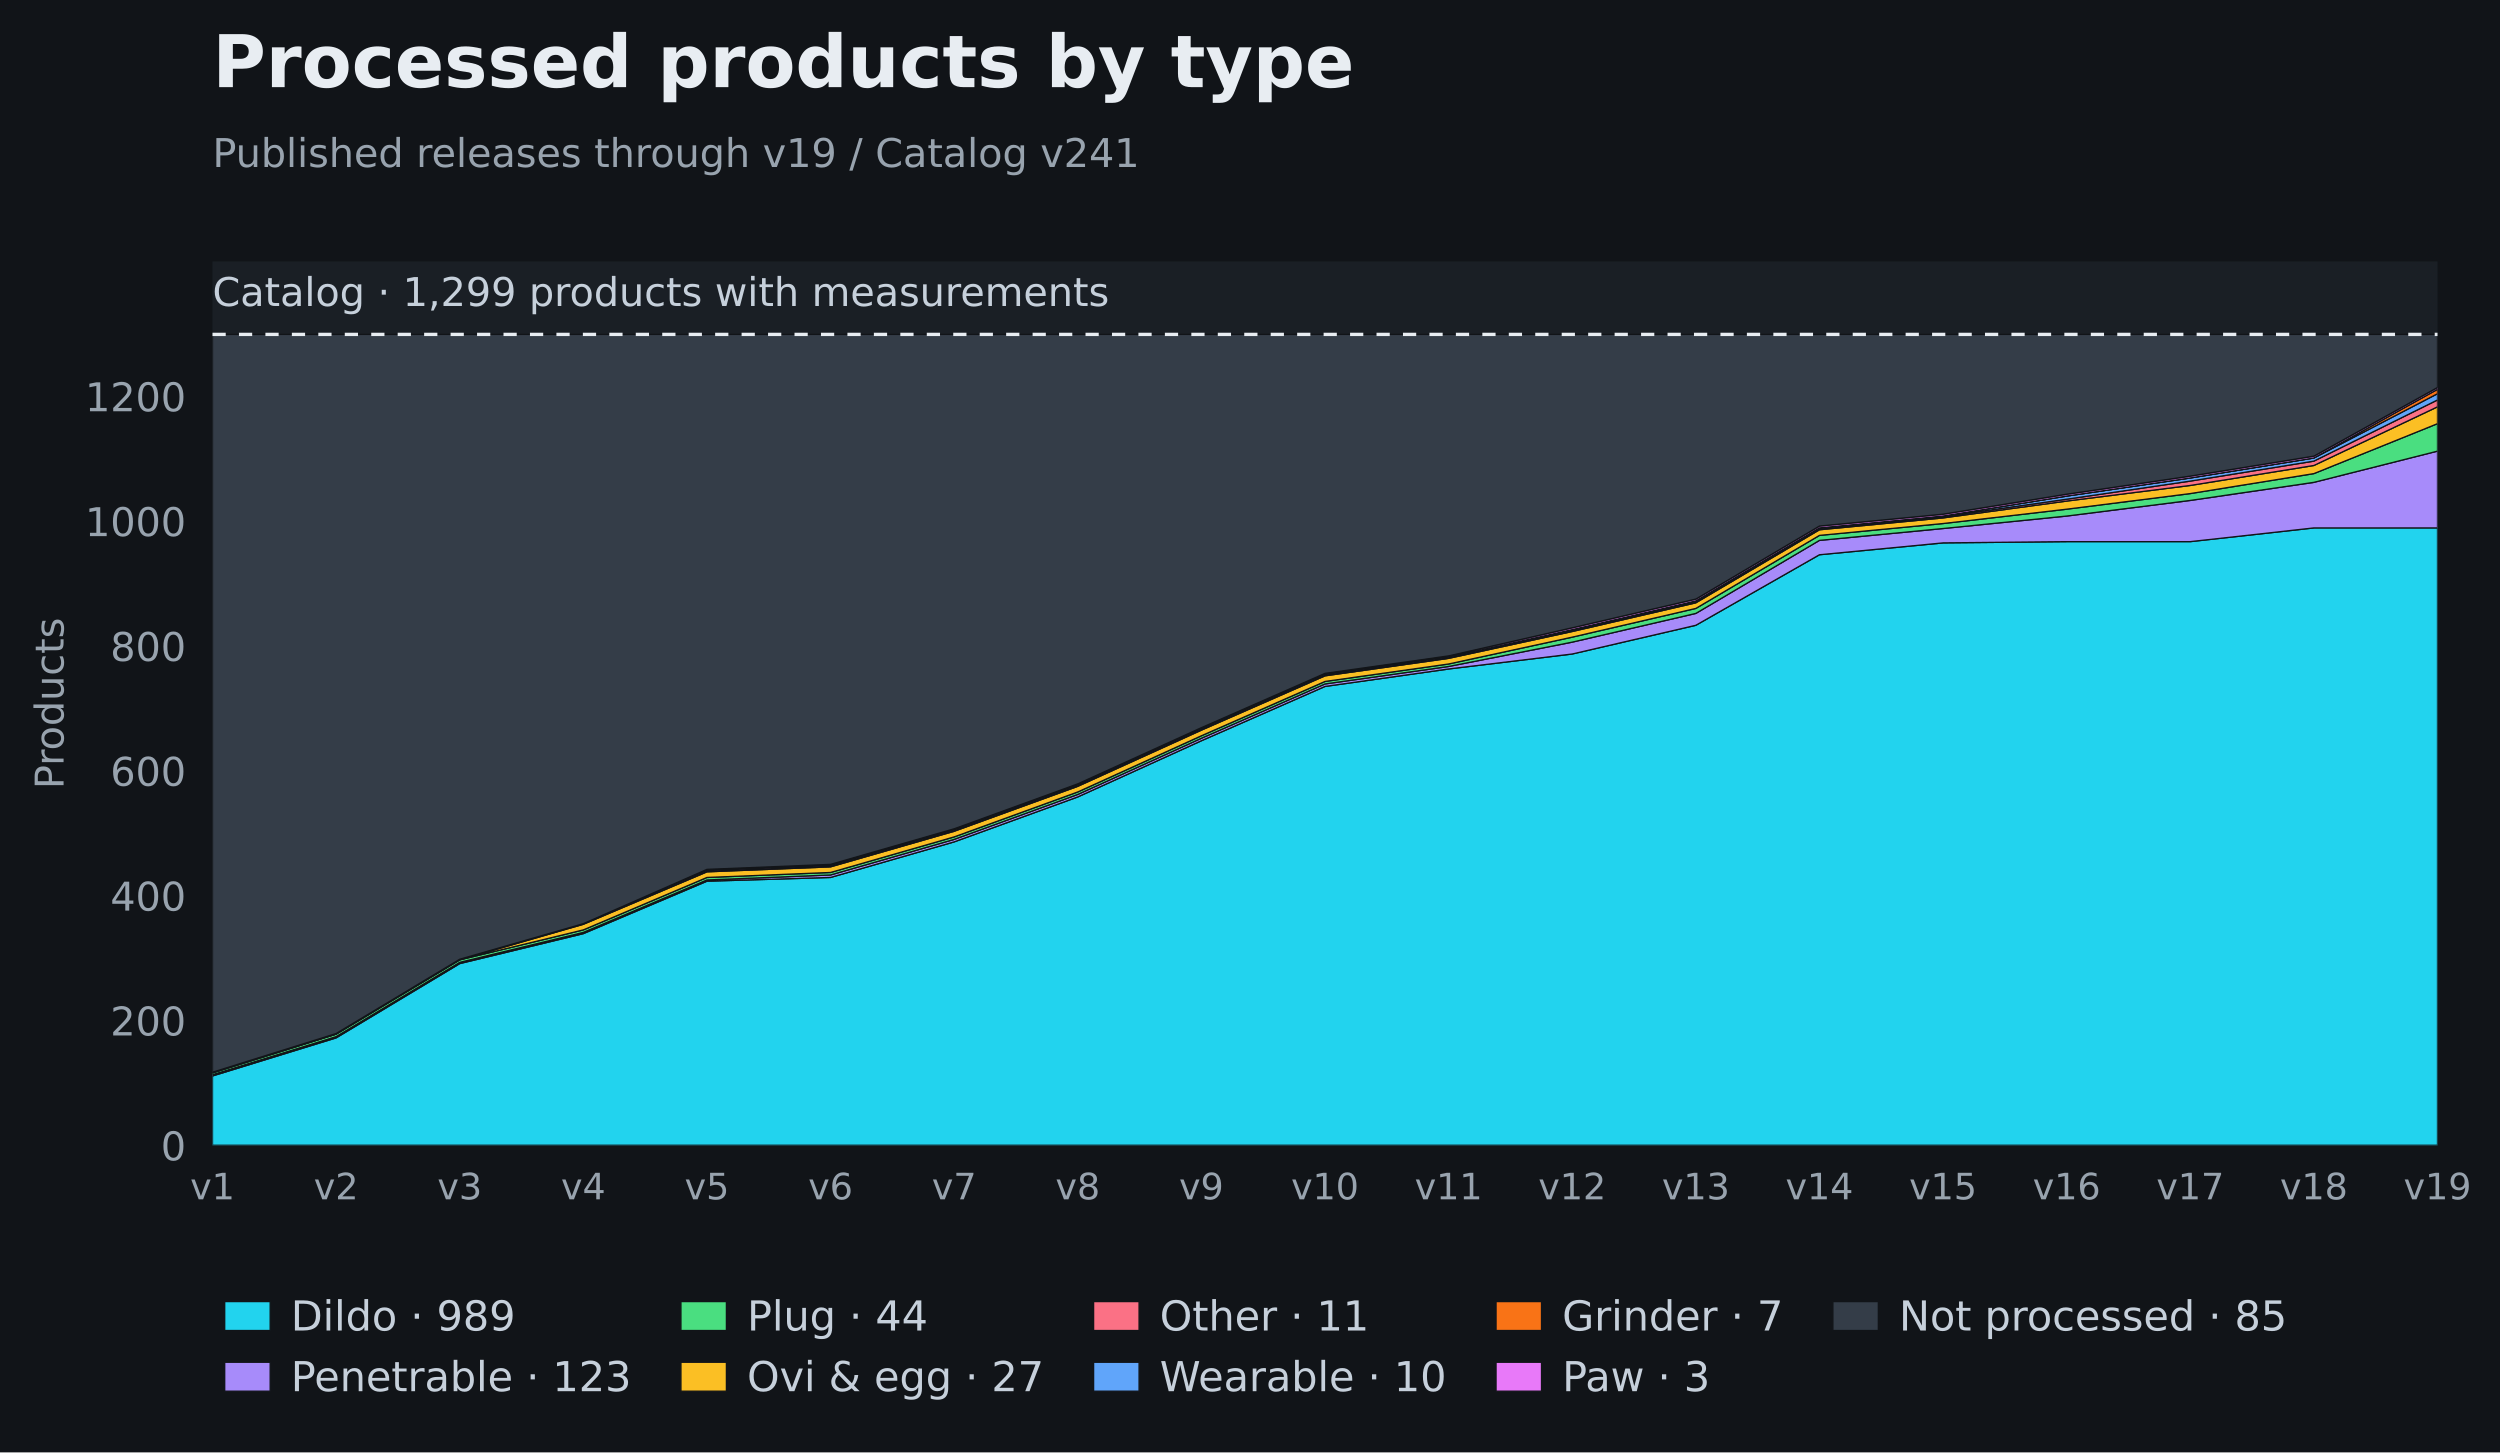
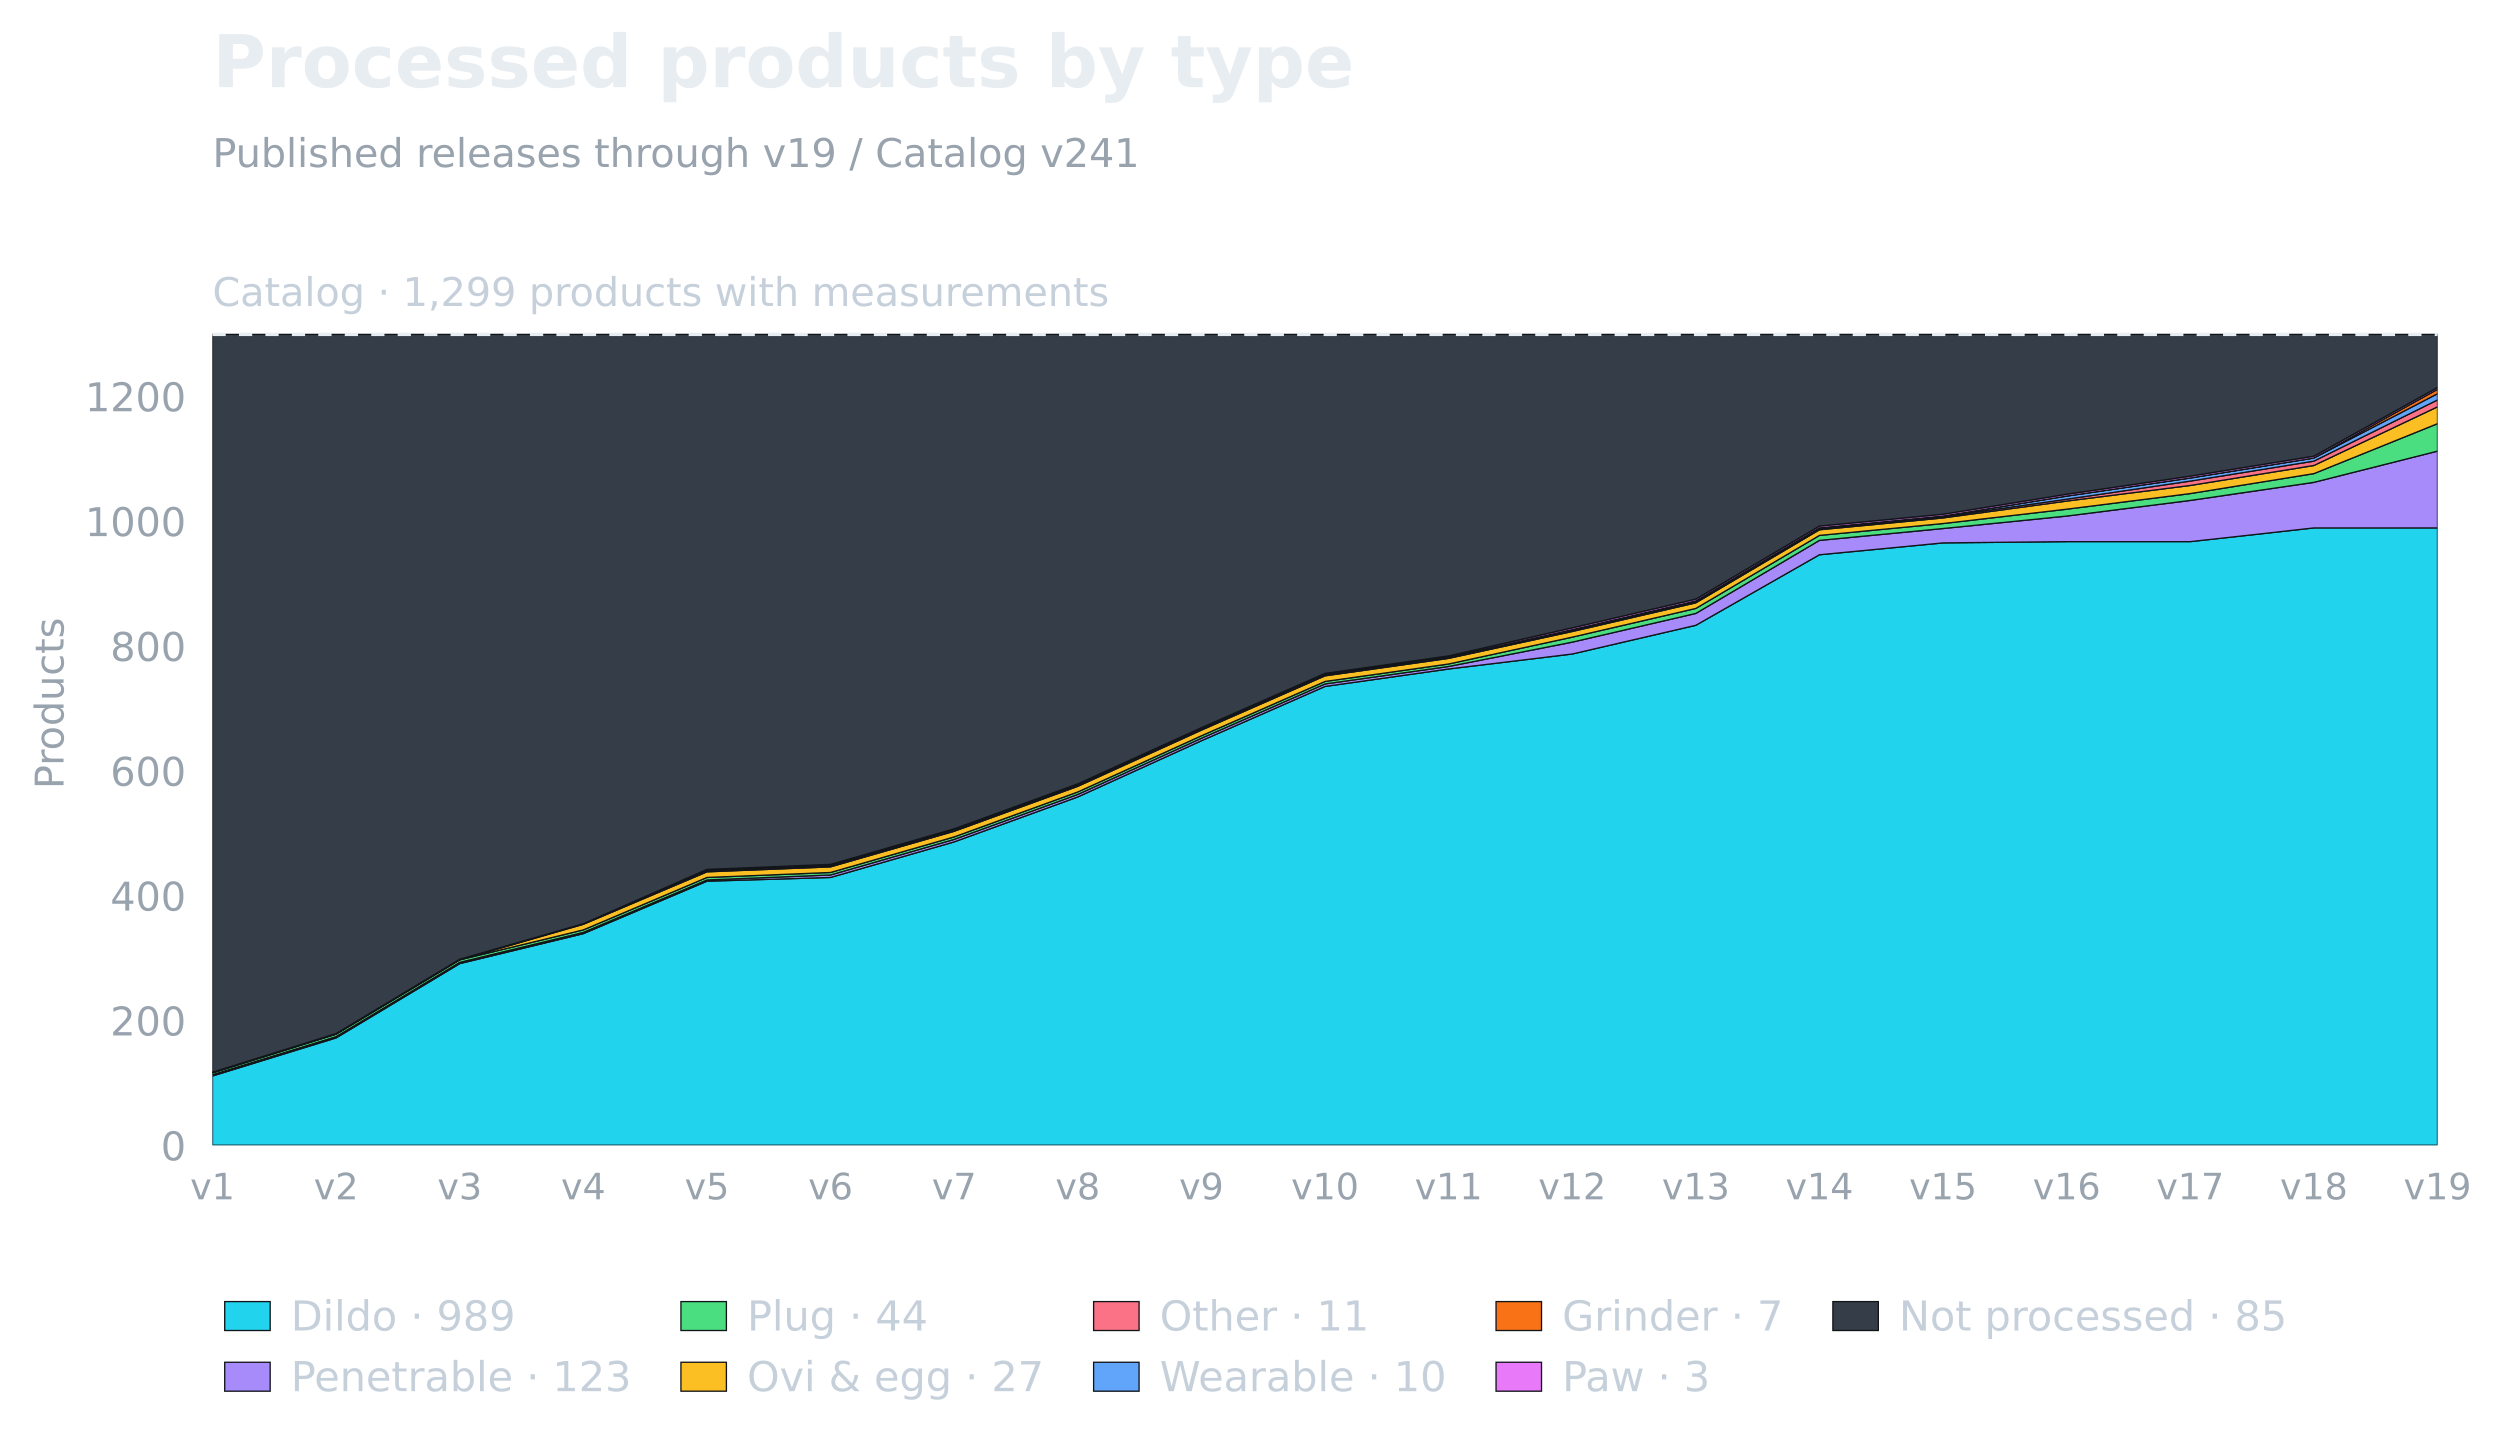
<svg xmlns="http://www.w3.org/2000/svg" xmlns:xlink="http://www.w3.org/1999/xlink" width="756pt" height="439.2pt" viewBox="0 0 756 439.2" version="1.1">
  <defs>
    <style type="text/css">*{stroke-linejoin: round; stroke-linecap: butt}</style>
  </defs>
  <g id="figure_1">
    <g id="patch_1">
-       <path d="M 0 439.2 L 756 439.2 L 756 0 L 0 0 z " style="fill: #111418" />
+       <path d="M 0 439.2 L 756 439.2 L 756 0 L 0 0 L 0 439.2 z " style="fill: none" />
    </g>
    <g id="axes_1">
      <g id="patch_2">
-         <path d="M 64.26 346.32 L 737.1 346.32 L 737.1 79.056 L 64.26 79.056 z " style="fill: #1a1f25" />
+         <path d="M 64.26 346.32 L 737.1 346.32 L 737.1 79.056 L 64.26 79.056 L 64.26 346.32 z " style="fill: none" />
      </g>
      <g id="FillBetweenPolyCollection_1">
        <defs>
          <path id="m289db08b4e" d="M 64.26 -113.832 L 64.26 -92.88 L 101.64 -92.88 L 139.02 -92.88 L 176.4 -92.88 L 213.78 -92.88 L 251.16 -92.88 L 288.54 -92.88 L 325.92 -92.88 L 363.3 -92.88 L 400.68 -92.88 L 438.06 -92.88 L 475.44 -92.88 L 512.82 -92.88 L 550.2 -92.88 L 587.58 -92.88 L 624.96 -92.88 L 662.34 -92.88 L 699.72 -92.88 L 737.1 -92.88 L 737.1 -279.561 L 737.1 -279.561 L 699.72 -279.561 L 662.34 -275.409 L 624.96 -275.409 L 587.58 -275.031 L 550.2 -271.445 L 512.82 -250.115 L 475.44 -241.432 L 438.06 -236.902 L 400.68 -231.617 L 363.3 -215.195 L 325.92 -198.207 L 288.54 -184.616 L 251.16 -173.857 L 213.78 -172.725 L 176.4 -156.869 L 139.02 -147.809 L 101.64 -125.346 L 64.26 -113.832 z " style="stroke: #111418; stroke-width: 0.4" />
        </defs>
        <g clip-path="url(#p39bf739117)">
          <use xlink:href="#m289db08b4e" x="0" y="439.2" style="fill: #22d3ee; stroke: #111418; stroke-width: 0.4" />
        </g>
      </g>
      <g id="FillBetweenPolyCollection_2">
        <defs>
          <path id="m02b5b911a8" d="M 64.26 -114.21 L 64.26 -113.832 L 101.64 -125.346 L 139.02 -147.809 L 176.4 -156.869 L 213.78 -172.725 L 251.16 -173.857 L 288.54 -184.616 L 325.92 -198.207 L 363.3 -215.195 L 400.68 -231.617 L 438.06 -236.902 L 475.44 -241.432 L 512.82 -250.115 L 550.2 -271.445 L 587.58 -275.031 L 624.96 -275.409 L 662.34 -275.409 L 699.72 -279.561 L 737.1 -279.561 L 737.1 -302.779 L 737.1 -302.779 L 699.72 -293.341 L 662.34 -287.867 L 624.96 -283.148 L 587.58 -279.373 L 550.2 -275.786 L 512.82 -253.702 L 475.44 -245.019 L 438.06 -237.657 L 400.68 -232.372 L 363.3 -215.95 L 325.92 -198.962 L 288.54 -185.371 L 251.16 -174.612 L 213.78 -173.102 L 176.4 -157.246 L 139.02 -148.186 L 101.64 -125.724 L 64.26 -114.21 z " style="stroke: #111418; stroke-width: 0.4" />
        </defs>
        <g clip-path="url(#p39bf739117)">
          <use xlink:href="#m02b5b911a8" x="0" y="439.2" style="fill: #a78bfa; stroke: #111418; stroke-width: 0.4" />
        </g>
      </g>
      <g id="FillBetweenPolyCollection_3">
        <defs>
          <path id="m94684f1961" d="M 64.26 -114.776 L 64.26 -114.21 L 101.64 -125.724 L 139.02 -148.186 L 176.4 -157.246 L 213.78 -173.102 L 251.16 -174.612 L 288.54 -185.371 L 325.92 -198.962 L 363.3 -215.95 L 400.68 -232.372 L 438.06 -237.657 L 475.44 -245.019 L 512.82 -253.702 L 550.2 -275.786 L 587.58 -279.373 L 624.96 -283.148 L 662.34 -287.867 L 699.72 -293.341 L 737.1 -302.779 L 737.1 -311.084 L 737.1 -311.084 L 699.72 -295.983 L 662.34 -289.943 L 624.96 -285.224 L 587.58 -280.883 L 550.2 -277.296 L 512.82 -255.212 L 475.44 -246.529 L 438.06 -238.412 L 400.68 -233.127 L 363.3 -216.705 L 325.92 -199.717 L 288.54 -186.126 L 251.16 -175.367 L 213.78 -173.857 L 176.4 -158.001 L 139.02 -148.941 L 101.64 -126.479 L 64.26 -114.776 z " style="stroke: #111418; stroke-width: 0.4" />
        </defs>
        <g clip-path="url(#p39bf739117)">
          <use xlink:href="#m94684f1961" x="0" y="439.2" style="fill: #4ade80; stroke: #111418; stroke-width: 0.4" />
        </g>
      </g>
      <g id="FillBetweenPolyCollection_4">
        <defs>
          <path id="m6e9967bd79" d="M 64.26 -114.776 L 64.26 -114.776 L 101.64 -126.479 L 139.02 -148.941 L 176.4 -158.001 L 213.78 -173.857 L 251.16 -175.367 L 288.54 -186.126 L 325.92 -199.717 L 363.3 -216.705 L 400.68 -233.127 L 438.06 -238.412 L 475.44 -246.529 L 512.82 -255.212 L 550.2 -277.296 L 587.58 -280.883 L 624.96 -285.224 L 662.34 -289.943 L 699.72 -295.983 L 737.1 -311.084 L 737.1 -316.18 L 737.1 -316.18 L 699.72 -298.437 L 662.34 -292.397 L 624.96 -287.678 L 587.58 -282.582 L 550.2 -278.995 L 512.82 -256.91 L 475.44 -248.228 L 438.06 -240.111 L 400.68 -234.826 L 363.3 -218.404 L 325.92 -201.416 L 288.54 -187.825 L 251.16 -177.066 L 213.78 -175.556 L 176.4 -159.7 L 139.02 -148.941 L 101.64 -126.479 L 64.26 -114.776 z " style="stroke: #111418; stroke-width: 0.4" />
        </defs>
        <g clip-path="url(#p39bf739117)">
          <use xlink:href="#m6e9967bd79" x="0" y="439.2" style="fill: #fbbf24; stroke: #111418; stroke-width: 0.4" />
        </g>
      </g>
      <g id="FillBetweenPolyCollection_5">
        <defs>
          <path id="m04d2f75cff" d="M 64.26 -114.965 L 64.26 -114.776 L 101.64 -126.479 L 139.02 -148.941 L 176.4 -159.7 L 213.78 -175.556 L 251.16 -177.066 L 288.54 -187.825 L 325.92 -201.416 L 363.3 -218.404 L 400.68 -234.826 L 438.06 -240.111 L 475.44 -248.228 L 512.82 -256.91 L 550.2 -278.995 L 587.58 -282.582 L 624.96 -287.678 L 662.34 -292.397 L 699.72 -298.437 L 737.1 -316.18 L 737.1 -318.257 L 737.1 -318.257 L 699.72 -299.759 L 662.34 -293.718 L 624.96 -288.244 L 587.58 -282.959 L 550.2 -279.373 L 512.82 -257.288 L 475.44 -248.605 L 438.06 -240.489 L 400.68 -235.203 L 363.3 -218.781 L 325.92 -201.793 L 288.54 -188.203 L 251.16 -177.443 L 213.78 -175.933 L 176.4 -159.889 L 139.02 -149.13 L 101.64 -126.668 L 64.26 -114.965 z " style="stroke: #111418; stroke-width: 0.4" />
        </defs>
        <g clip-path="url(#p39bf739117)">
          <use xlink:href="#m04d2f75cff" x="0" y="439.2" style="fill: #fb7185; stroke: #111418; stroke-width: 0.4" />
        </g>
      </g>
      <g id="FillBetweenPolyCollection_6">
        <defs>
          <path id="m654bfbac2c" d="M 64.26 -114.965 L 64.26 -114.965 L 101.64 -126.668 L 139.02 -149.13 L 176.4 -159.889 L 213.78 -175.933 L 251.16 -177.443 L 288.54 -188.203 L 325.92 -201.793 L 363.3 -218.781 L 400.68 -235.203 L 438.06 -240.489 L 475.44 -248.605 L 512.82 -257.288 L 550.2 -279.373 L 587.58 -282.959 L 624.96 -288.244 L 662.34 -293.718 L 699.72 -299.759 L 737.1 -318.257 L 737.1 -320.144 L 737.1 -320.144 L 699.72 -300.702 L 662.34 -294.662 L 624.96 -289.188 L 587.58 -283.148 L 550.2 -279.561 L 512.82 -257.477 L 475.44 -248.794 L 438.06 -240.489 L 400.68 -235.203 L 363.3 -218.781 L 325.92 -201.793 L 288.54 -188.203 L 251.16 -177.443 L 213.78 -175.933 L 176.4 -159.889 L 139.02 -149.13 L 101.64 -126.668 L 64.26 -114.965 z " style="stroke: #111418; stroke-width: 0.4" />
        </defs>
        <g clip-path="url(#p39bf739117)">
          <use xlink:href="#m654bfbac2c" x="0" y="439.2" style="fill: #60a5fa; stroke: #111418; stroke-width: 0.4" />
        </g>
      </g>
      <g id="FillBetweenPolyCollection_7">
        <defs>
          <path id="meb8c9ef851" d="M 64.26 -114.965 L 64.26 -114.965 L 101.64 -126.668 L 139.02 -149.13 L 176.4 -159.889 L 213.78 -175.933 L 251.16 -177.443 L 288.54 -188.203 L 325.92 -201.793 L 363.3 -218.781 L 400.68 -235.203 L 438.06 -240.489 L 475.44 -248.794 L 512.82 -257.477 L 550.2 -279.561 L 587.58 -283.148 L 624.96 -289.188 L 662.34 -294.662 L 699.72 -300.702 L 737.1 -320.144 L 737.1 -321.466 L 737.1 -321.466 L 699.72 -300.702 L 662.34 -294.662 L 624.96 -289.188 L 587.58 -283.148 L 550.2 -279.561 L 512.82 -257.477 L 475.44 -248.794 L 438.06 -240.489 L 400.68 -235.203 L 363.3 -218.781 L 325.92 -201.793 L 288.54 -188.203 L 251.16 -177.443 L 213.78 -175.933 L 176.4 -159.889 L 139.02 -149.13 L 101.64 -126.668 L 64.26 -114.965 z " style="stroke: #111418; stroke-width: 0.4" />
        </defs>
        <g clip-path="url(#p39bf739117)">
          <use xlink:href="#meb8c9ef851" x="0" y="439.2" style="fill: #f97316; stroke: #111418; stroke-width: 0.4" />
        </g>
      </g>
      <g id="FillBetweenPolyCollection_8">
        <defs>
          <path id="m83bf1ad267" d="M 64.26 -114.965 L 64.26 -114.965 L 101.64 -126.668 L 139.02 -149.13 L 176.4 -159.889 L 213.78 -175.933 L 251.16 -177.443 L 288.54 -188.203 L 325.92 -201.793 L 363.3 -218.781 L 400.68 -235.203 L 438.06 -240.489 L 475.44 -248.794 L 512.82 -257.477 L 550.2 -279.561 L 587.58 -283.148 L 624.96 -289.188 L 662.34 -294.662 L 699.72 -300.702 L 737.1 -321.466 L 737.1 -322.032 L 737.1 -322.032 L 699.72 -301.269 L 662.34 -295.228 L 624.96 -289.754 L 587.58 -283.714 L 550.2 -280.128 L 512.82 -258.043 L 475.44 -249.36 L 438.06 -240.866 L 400.68 -235.581 L 363.3 -219.159 L 325.92 -202.171 L 288.54 -188.58 L 251.16 -177.821 L 213.78 -176.311 L 176.4 -159.889 L 139.02 -149.13 L 101.64 -126.668 L 64.26 -114.965 z " style="stroke: #111418; stroke-width: 0.4" />
        </defs>
        <g clip-path="url(#p39bf739117)">
          <use xlink:href="#m83bf1ad267" x="0" y="439.2" style="fill: #e879f9; stroke: #111418; stroke-width: 0.4" />
        </g>
      </g>
      <g id="FillBetweenPolyCollection_9">
        <defs>
          <path id="m31b5126975" d="M 64.26 -338.076 L 64.26 -114.965 L 101.64 -126.668 L 139.02 -149.13 L 176.4 -159.889 L 213.78 -176.311 L 251.16 -177.821 L 288.54 -188.58 L 325.92 -202.171 L 363.3 -219.159 L 400.68 -235.581 L 438.06 -240.866 L 475.44 -249.36 L 512.82 -258.043 L 550.2 -280.128 L 587.58 -283.714 L 624.96 -289.754 L 662.34 -295.228 L 699.72 -301.269 L 737.1 -322.032 L 737.1 -338.076 L 737.1 -338.076 L 699.72 -338.076 L 662.34 -338.076 L 624.96 -338.076 L 587.58 -338.076 L 550.2 -338.076 L 512.82 -338.076 L 475.44 -338.076 L 438.06 -338.076 L 400.68 -338.076 L 363.3 -338.076 L 325.92 -338.076 L 288.54 -338.076 L 251.16 -338.076 L 213.78 -338.076 L 176.4 -338.076 L 139.02 -338.076 L 101.64 -338.076 L 64.26 -338.076 z " style="stroke: #111418; stroke-width: 0.4" />
        </defs>
        <g clip-path="url(#p39bf739117)">
          <use xlink:href="#m31b5126975" x="0" y="439.2" style="fill: #343d48; stroke: #111418; stroke-width: 0.4" />
        </g>
      </g>
      <g id="matplotlib.axis_1">
        <g id="xtick_1">
          <g id="line2d_1" />
          <g id="text_1">
            <text style="font-size: 11px; font-family: 'DejaVu Sans'; text-anchor: middle; fill: #98a3ae" x="64.26" y="362.678" transform="rotate(-0 64.26 362.6783)">v1</text>
          </g>
        </g>
        <g id="xtick_2">
          <g id="line2d_2" />
          <g id="text_2">
            <text style="font-size: 11px; font-family: 'DejaVu Sans'; text-anchor: middle; fill: #98a3ae" x="101.64" y="362.678" transform="rotate(-0 101.64 362.6783)">v2</text>
          </g>
        </g>
        <g id="xtick_3">
          <g id="line2d_3" />
          <g id="text_3">
            <text style="font-size: 11px; font-family: 'DejaVu Sans'; text-anchor: middle; fill: #98a3ae" x="139.02" y="362.678" transform="rotate(-0 139.02 362.6783)">v3</text>
          </g>
        </g>
        <g id="xtick_4">
          <g id="line2d_4" />
          <g id="text_4">
            <text style="font-size: 11px; font-family: 'DejaVu Sans'; text-anchor: middle; fill: #98a3ae" x="176.4" y="362.678" transform="rotate(-0 176.4 362.6783)">v4</text>
          </g>
        </g>
        <g id="xtick_5">
          <g id="line2d_5" />
          <g id="text_5">
            <text style="font-size: 11px; font-family: 'DejaVu Sans'; text-anchor: middle; fill: #98a3ae" x="213.78" y="362.678" transform="rotate(-0 213.78 362.6783)">v5</text>
          </g>
        </g>
        <g id="xtick_6">
          <g id="line2d_6" />
          <g id="text_6">
            <text style="font-size: 11px; font-family: 'DejaVu Sans'; text-anchor: middle; fill: #98a3ae" x="251.16" y="362.678" transform="rotate(-0 251.16 362.6783)">v6</text>
          </g>
        </g>
        <g id="xtick_7">
          <g id="line2d_7" />
          <g id="text_7">
            <text style="font-size: 11px; font-family: 'DejaVu Sans'; text-anchor: middle; fill: #98a3ae" x="288.54" y="362.678" transform="rotate(-0 288.54 362.6783)">v7</text>
          </g>
        </g>
        <g id="xtick_8">
          <g id="line2d_8" />
          <g id="text_8">
            <text style="font-size: 11px; font-family: 'DejaVu Sans'; text-anchor: middle; fill: #98a3ae" x="325.92" y="362.678" transform="rotate(-0 325.92 362.6783)">v8</text>
          </g>
        </g>
        <g id="xtick_9">
          <g id="line2d_9" />
          <g id="text_9">
            <text style="font-size: 11px; font-family: 'DejaVu Sans'; text-anchor: middle; fill: #98a3ae" x="363.3" y="362.678" transform="rotate(-0 363.3 362.6783)">v9</text>
          </g>
        </g>
        <g id="xtick_10">
          <g id="line2d_10" />
          <g id="text_10">
            <text style="font-size: 11px; font-family: 'DejaVu Sans'; text-anchor: middle; fill: #98a3ae" x="400.68" y="362.678" transform="rotate(-0 400.68 362.6783)">v10</text>
          </g>
        </g>
        <g id="xtick_11">
          <g id="line2d_11" />
          <g id="text_11">
            <text style="font-size: 11px; font-family: 'DejaVu Sans'; text-anchor: middle; fill: #98a3ae" x="438.06" y="362.678" transform="rotate(-0 438.06 362.6783)">v11</text>
          </g>
        </g>
        <g id="xtick_12">
          <g id="line2d_12" />
          <g id="text_12">
            <text style="font-size: 11px; font-family: 'DejaVu Sans'; text-anchor: middle; fill: #98a3ae" x="475.44" y="362.678" transform="rotate(-0 475.44 362.6783)">v12</text>
          </g>
        </g>
        <g id="xtick_13">
          <g id="line2d_13" />
          <g id="text_13">
            <text style="font-size: 11px; font-family: 'DejaVu Sans'; text-anchor: middle; fill: #98a3ae" x="512.82" y="362.678" transform="rotate(-0 512.82 362.6783)">v13</text>
          </g>
        </g>
        <g id="xtick_14">
          <g id="line2d_14" />
          <g id="text_14">
            <text style="font-size: 11px; font-family: 'DejaVu Sans'; text-anchor: middle; fill: #98a3ae" x="550.2" y="362.678" transform="rotate(-0 550.2 362.6783)">v14</text>
          </g>
        </g>
        <g id="xtick_15">
          <g id="line2d_15" />
          <g id="text_15">
            <text style="font-size: 11px; font-family: 'DejaVu Sans'; text-anchor: middle; fill: #98a3ae" x="587.58" y="362.678" transform="rotate(-0 587.58 362.6783)">v15</text>
          </g>
        </g>
        <g id="xtick_16">
          <g id="line2d_16" />
          <g id="text_16">
            <text style="font-size: 11px; font-family: 'DejaVu Sans'; text-anchor: middle; fill: #98a3ae" x="624.96" y="362.678" transform="rotate(-0 624.96 362.6783)">v16</text>
          </g>
        </g>
        <g id="xtick_17">
          <g id="line2d_17" />
          <g id="text_17">
            <text style="font-size: 11px; font-family: 'DejaVu Sans'; text-anchor: middle; fill: #98a3ae" x="662.34" y="362.678" transform="rotate(-0 662.34 362.6783)">v17</text>
          </g>
        </g>
        <g id="xtick_18">
          <g id="line2d_18" />
          <g id="text_18">
            <text style="font-size: 11px; font-family: 'DejaVu Sans'; text-anchor: middle; fill: #98a3ae" x="699.72" y="362.678" transform="rotate(-0 699.72 362.6783)">v18</text>
          </g>
        </g>
        <g id="xtick_19">
          <g id="line2d_19" />
          <g id="text_19">
            <text style="font-size: 11px; font-family: 'DejaVu Sans'; text-anchor: middle; fill: #98a3ae" x="737.1" y="362.678" transform="rotate(-0 737.1 362.6783)">v19</text>
          </g>
        </g>
      </g>
      <g id="matplotlib.axis_2">
        <g id="ytick_1">
          <g id="line2d_20" />
          <g id="text_20">
            <text style="font-size: 12px; font-family: 'DejaVu Sans'; text-anchor: end; fill: #98a3ae" x="56.26" y="350.879" transform="rotate(-0 56.26 350.8791)">0</text>
          </g>
        </g>
        <g id="ytick_2">
          <g id="line2d_21" />
          <g id="text_21">
            <text style="font-size: 12px; font-family: 'DejaVu Sans'; text-anchor: end; fill: #98a3ae" x="56.26" y="313.128" transform="rotate(-0 56.26 313.1275)">200</text>
          </g>
        </g>
        <g id="ytick_3">
          <g id="line2d_22" />
          <g id="text_22">
            <text style="font-size: 12px; font-family: 'DejaVu Sans'; text-anchor: end; fill: #98a3ae" x="56.26" y="275.376" transform="rotate(-0 56.26 275.376)">400</text>
          </g>
        </g>
        <g id="ytick_4">
          <g id="line2d_23" />
          <g id="text_23">
            <text style="font-size: 12px; font-family: 'DejaVu Sans'; text-anchor: end; fill: #98a3ae" x="56.26" y="237.624" transform="rotate(-0 56.26 237.6244)">600</text>
          </g>
        </g>
        <g id="ytick_5">
          <g id="line2d_24" />
          <g id="text_24">
            <text style="font-size: 12px; font-family: 'DejaVu Sans'; text-anchor: end; fill: #98a3ae" x="56.26" y="199.873" transform="rotate(-0 56.26 199.8729)">800</text>
          </g>
        </g>
        <g id="ytick_6">
          <g id="line2d_25" />
          <g id="text_25">
            <text style="font-size: 12px; font-family: 'DejaVu Sans'; text-anchor: end; fill: #98a3ae" x="56.26" y="162.121" transform="rotate(-0 56.26 162.1213)">1000</text>
          </g>
        </g>
        <g id="ytick_7">
          <g id="line2d_26" />
          <g id="text_26">
            <text style="font-size: 12px; font-family: 'DejaVu Sans'; text-anchor: end; fill: #98a3ae" x="56.26" y="124.37" transform="rotate(-0 56.26 124.3697)">1200</text>
          </g>
        </g>
        <g id="text_27">
          <text style="font-size: 12px; font-family: 'DejaVu Sans'; text-anchor: middle; fill: #98a3ae" x="19.224" y="212.688" transform="rotate(-90 19.22437 212.688)">Products</text>
        </g>
      </g>
      <g id="line2d_27">
        <path d="M 64.26 101.124 L 737.1 101.124 " clip-path="url(#p39bf739117)" style="fill: none; stroke-dasharray: 4,4; stroke-dashoffset: 0; stroke: #e8edf2" />
      </g>
      <g id="text_28">
        <text style="font-size: 12px; font-family: 'DejaVu Sans'; text-anchor: start; fill: #c6d0db" x="64.26" y="92.542" transform="rotate(-0 64.26 92.5418)">Catalog · 1,299 products with measurements</text>
      </g>
    </g>
    <g id="text_29">
      <text style="font-weight: 700; font-size: 22px; font-family: 'DejaVu Sans'; text-anchor: start; fill: #e8edf2" x="64.26" y="26.352" transform="rotate(-0 64.26 26.352)">Processed products by type</text>
    </g>
    <g id="text_30">
      <text style="font-size: 12px; font-family: 'DejaVu Sans'; text-anchor: start; fill: #98a3ae" x="64.26" y="50.508" transform="rotate(-0 64.26 50.508)">Published releases through v19  /  Catalog v241</text>
    </g>
    <g id="legend_1">
      <g id="patch_3">
        <path d="M 67.95 402.348 L 81.7 402.348 L 81.7 393.598 L 67.95 393.598 z " style="fill: #22d3ee; stroke: #111418; stroke-width: 0.4; stroke-linejoin: miter" />
      </g>
      <g id="text_31">
        <text style="font-size: 12.5px; font-family: 'DejaVu Sans'; text-anchor: start; fill: #c6d0db" x="87.95" y="402.348" transform="rotate(-0 87.95 402.348)">Dildo · 989</text>
      </g>
      <g id="patch_4">
        <path d="M 67.95 420.696 L 81.7 420.696 L 81.7 411.946 L 67.95 411.946 z " style="fill: #a78bfa; stroke: #111418; stroke-width: 0.4; stroke-linejoin: miter" />
      </g>
      <g id="text_32">
        <text style="font-size: 12.5px; font-family: 'DejaVu Sans'; text-anchor: start; fill: #c6d0db" x="87.95" y="420.696" transform="rotate(-0 87.95 420.6957)">Penetrable · 123</text>
      </g>
      <g id="patch_5">
        <path d="M 205.915 402.348 L 219.665 402.348 L 219.665 393.598 L 205.915 393.598 z " style="fill: #4ade80; stroke: #111418; stroke-width: 0.4; stroke-linejoin: miter" />
      </g>
      <g id="text_33">
        <text style="font-size: 12.5px; font-family: 'DejaVu Sans'; text-anchor: start; fill: #c6d0db" x="225.915" y="402.348" transform="rotate(-0 225.9148 402.348)">Plug · 44</text>
      </g>
      <g id="patch_6">
        <path d="M 205.915 420.696 L 219.665 420.696 L 219.665 411.946 L 205.915 411.946 z " style="fill: #fbbf24; stroke: #111418; stroke-width: 0.4; stroke-linejoin: miter" />
      </g>
      <g id="text_34">
        <text style="font-size: 12.5px; font-family: 'DejaVu Sans'; text-anchor: start; fill: #c6d0db" x="225.915" y="420.696" transform="rotate(-0 225.9148 420.6957)">Ovi &amp; egg · 27</text>
      </g>
      <g id="patch_7">
        <path d="M 330.706 402.348 L 344.456 402.348 L 344.456 393.598 L 330.706 393.598 z " style="fill: #fb7185; stroke: #111418; stroke-width: 0.4; stroke-linejoin: miter" />
      </g>
      <g id="text_35">
        <text style="font-size: 12.5px; font-family: 'DejaVu Sans'; text-anchor: start; fill: #c6d0db" x="350.706" y="402.348" transform="rotate(-0 350.7059 402.348)">Other · 11</text>
      </g>
      <g id="patch_8">
        <path d="M 330.706 420.696 L 344.456 420.696 L 344.456 411.946 L 330.706 411.946 z " style="fill: #60a5fa; stroke: #111418; stroke-width: 0.4; stroke-linejoin: miter" />
      </g>
      <g id="text_36">
        <text style="font-size: 12.5px; font-family: 'DejaVu Sans'; text-anchor: start; fill: #c6d0db" x="350.706" y="420.696" transform="rotate(-0 350.7059 420.6957)">Wearable · 10</text>
      </g>
      <g id="patch_9">
        <path d="M 452.405 402.348 L 466.155 402.348 L 466.155 393.598 L 452.405 393.598 z " style="fill: #f97316; stroke: #111418; stroke-width: 0.4; stroke-linejoin: miter" />
      </g>
      <g id="text_37">
        <text style="font-size: 12.5px; font-family: 'DejaVu Sans'; text-anchor: start; fill: #c6d0db" x="472.405" y="402.348" transform="rotate(-0 472.4051 402.348)">Grinder · 7</text>
      </g>
      <g id="patch_10">
        <path d="M 452.405 420.696 L 466.155 420.696 L 466.155 411.946 L 452.405 411.946 z " style="fill: #e879f9; stroke: #111418; stroke-width: 0.4; stroke-linejoin: miter" />
      </g>
      <g id="text_38">
        <text style="font-size: 12.5px; font-family: 'DejaVu Sans'; text-anchor: start; fill: #c6d0db" x="472.405" y="420.696" transform="rotate(-0 472.4051 420.6957)">Paw · 3</text>
      </g>
      <g id="patch_11">
        <path d="M 554.261 402.348 L 568.011 402.348 L 568.011 393.598 L 554.261 393.598 z " style="fill: #343d48; stroke: #111418; stroke-width: 0.4; stroke-linejoin: miter" />
      </g>
      <g id="text_39">
        <text style="font-size: 12.5px; font-family: 'DejaVu Sans'; text-anchor: start; fill: #c6d0db" x="574.261" y="402.348" transform="rotate(-0 574.2605 402.348)">Not processed · 85</text>
      </g>
    </g>
  </g>
  <defs>
    <clipPath id="p39bf739117">
      <rect x="64.26" y="79.056" width="672.84" height="267.264" />
    </clipPath>
  </defs>
</svg>
